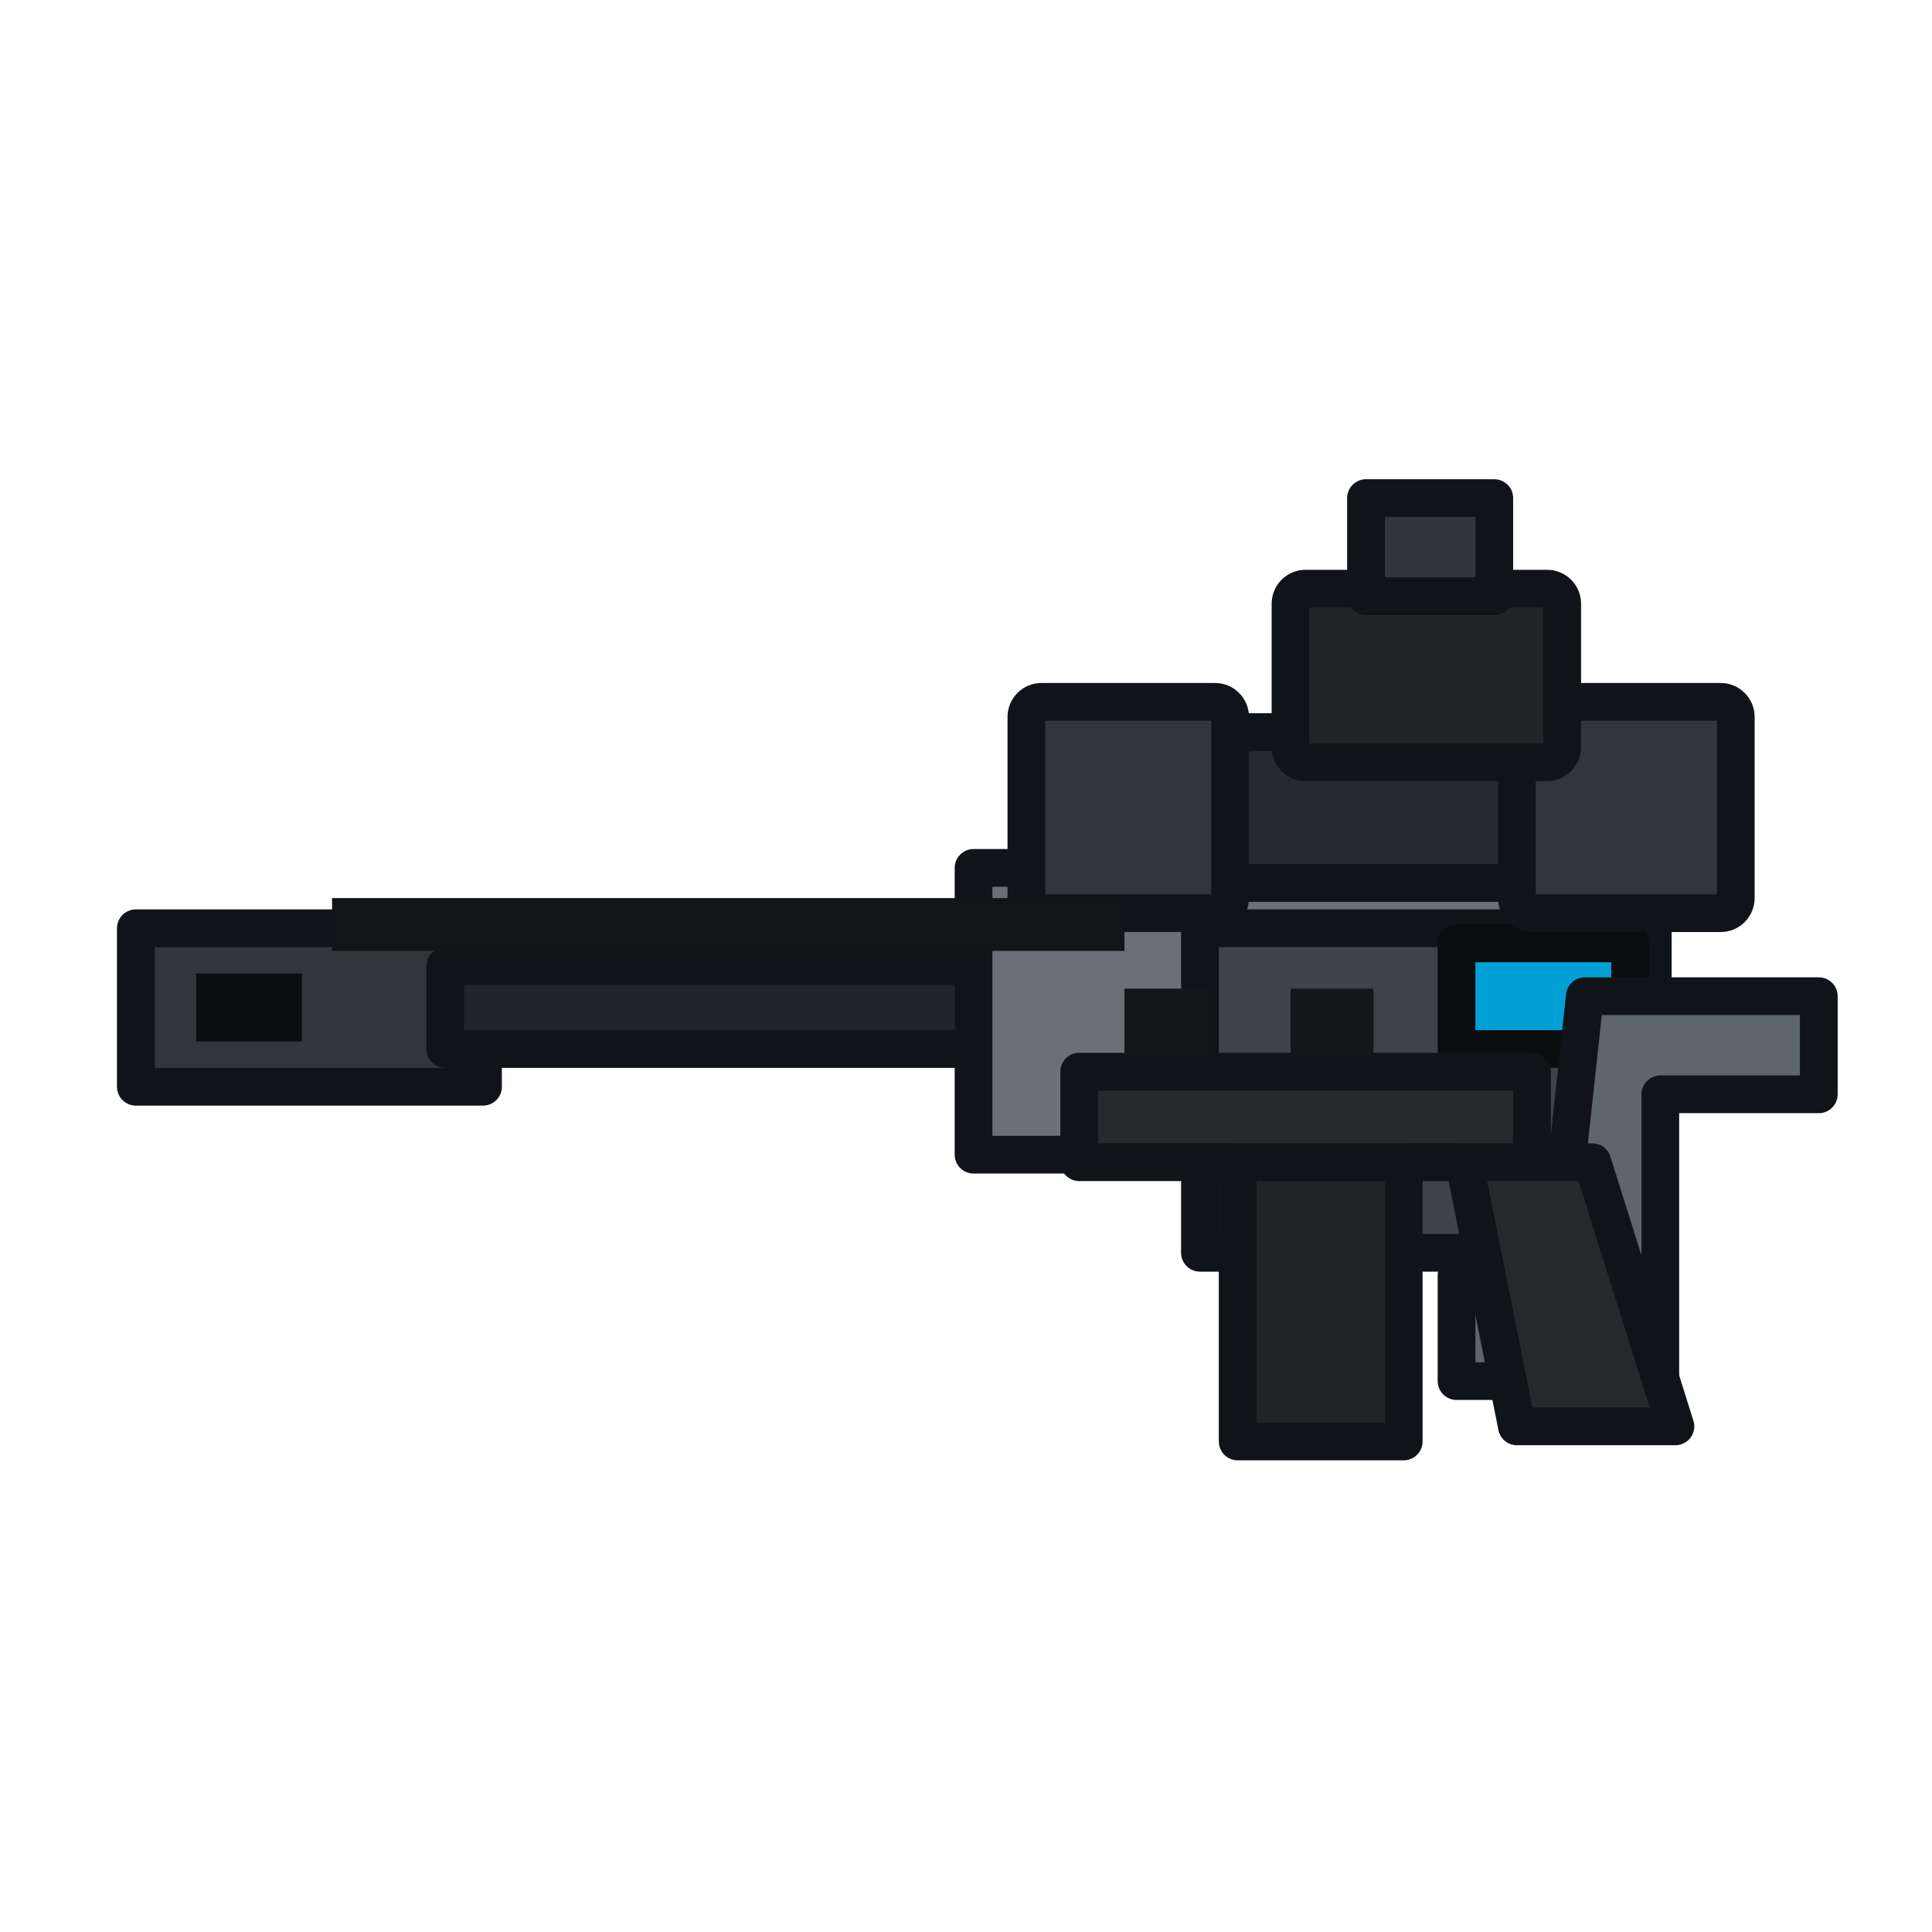
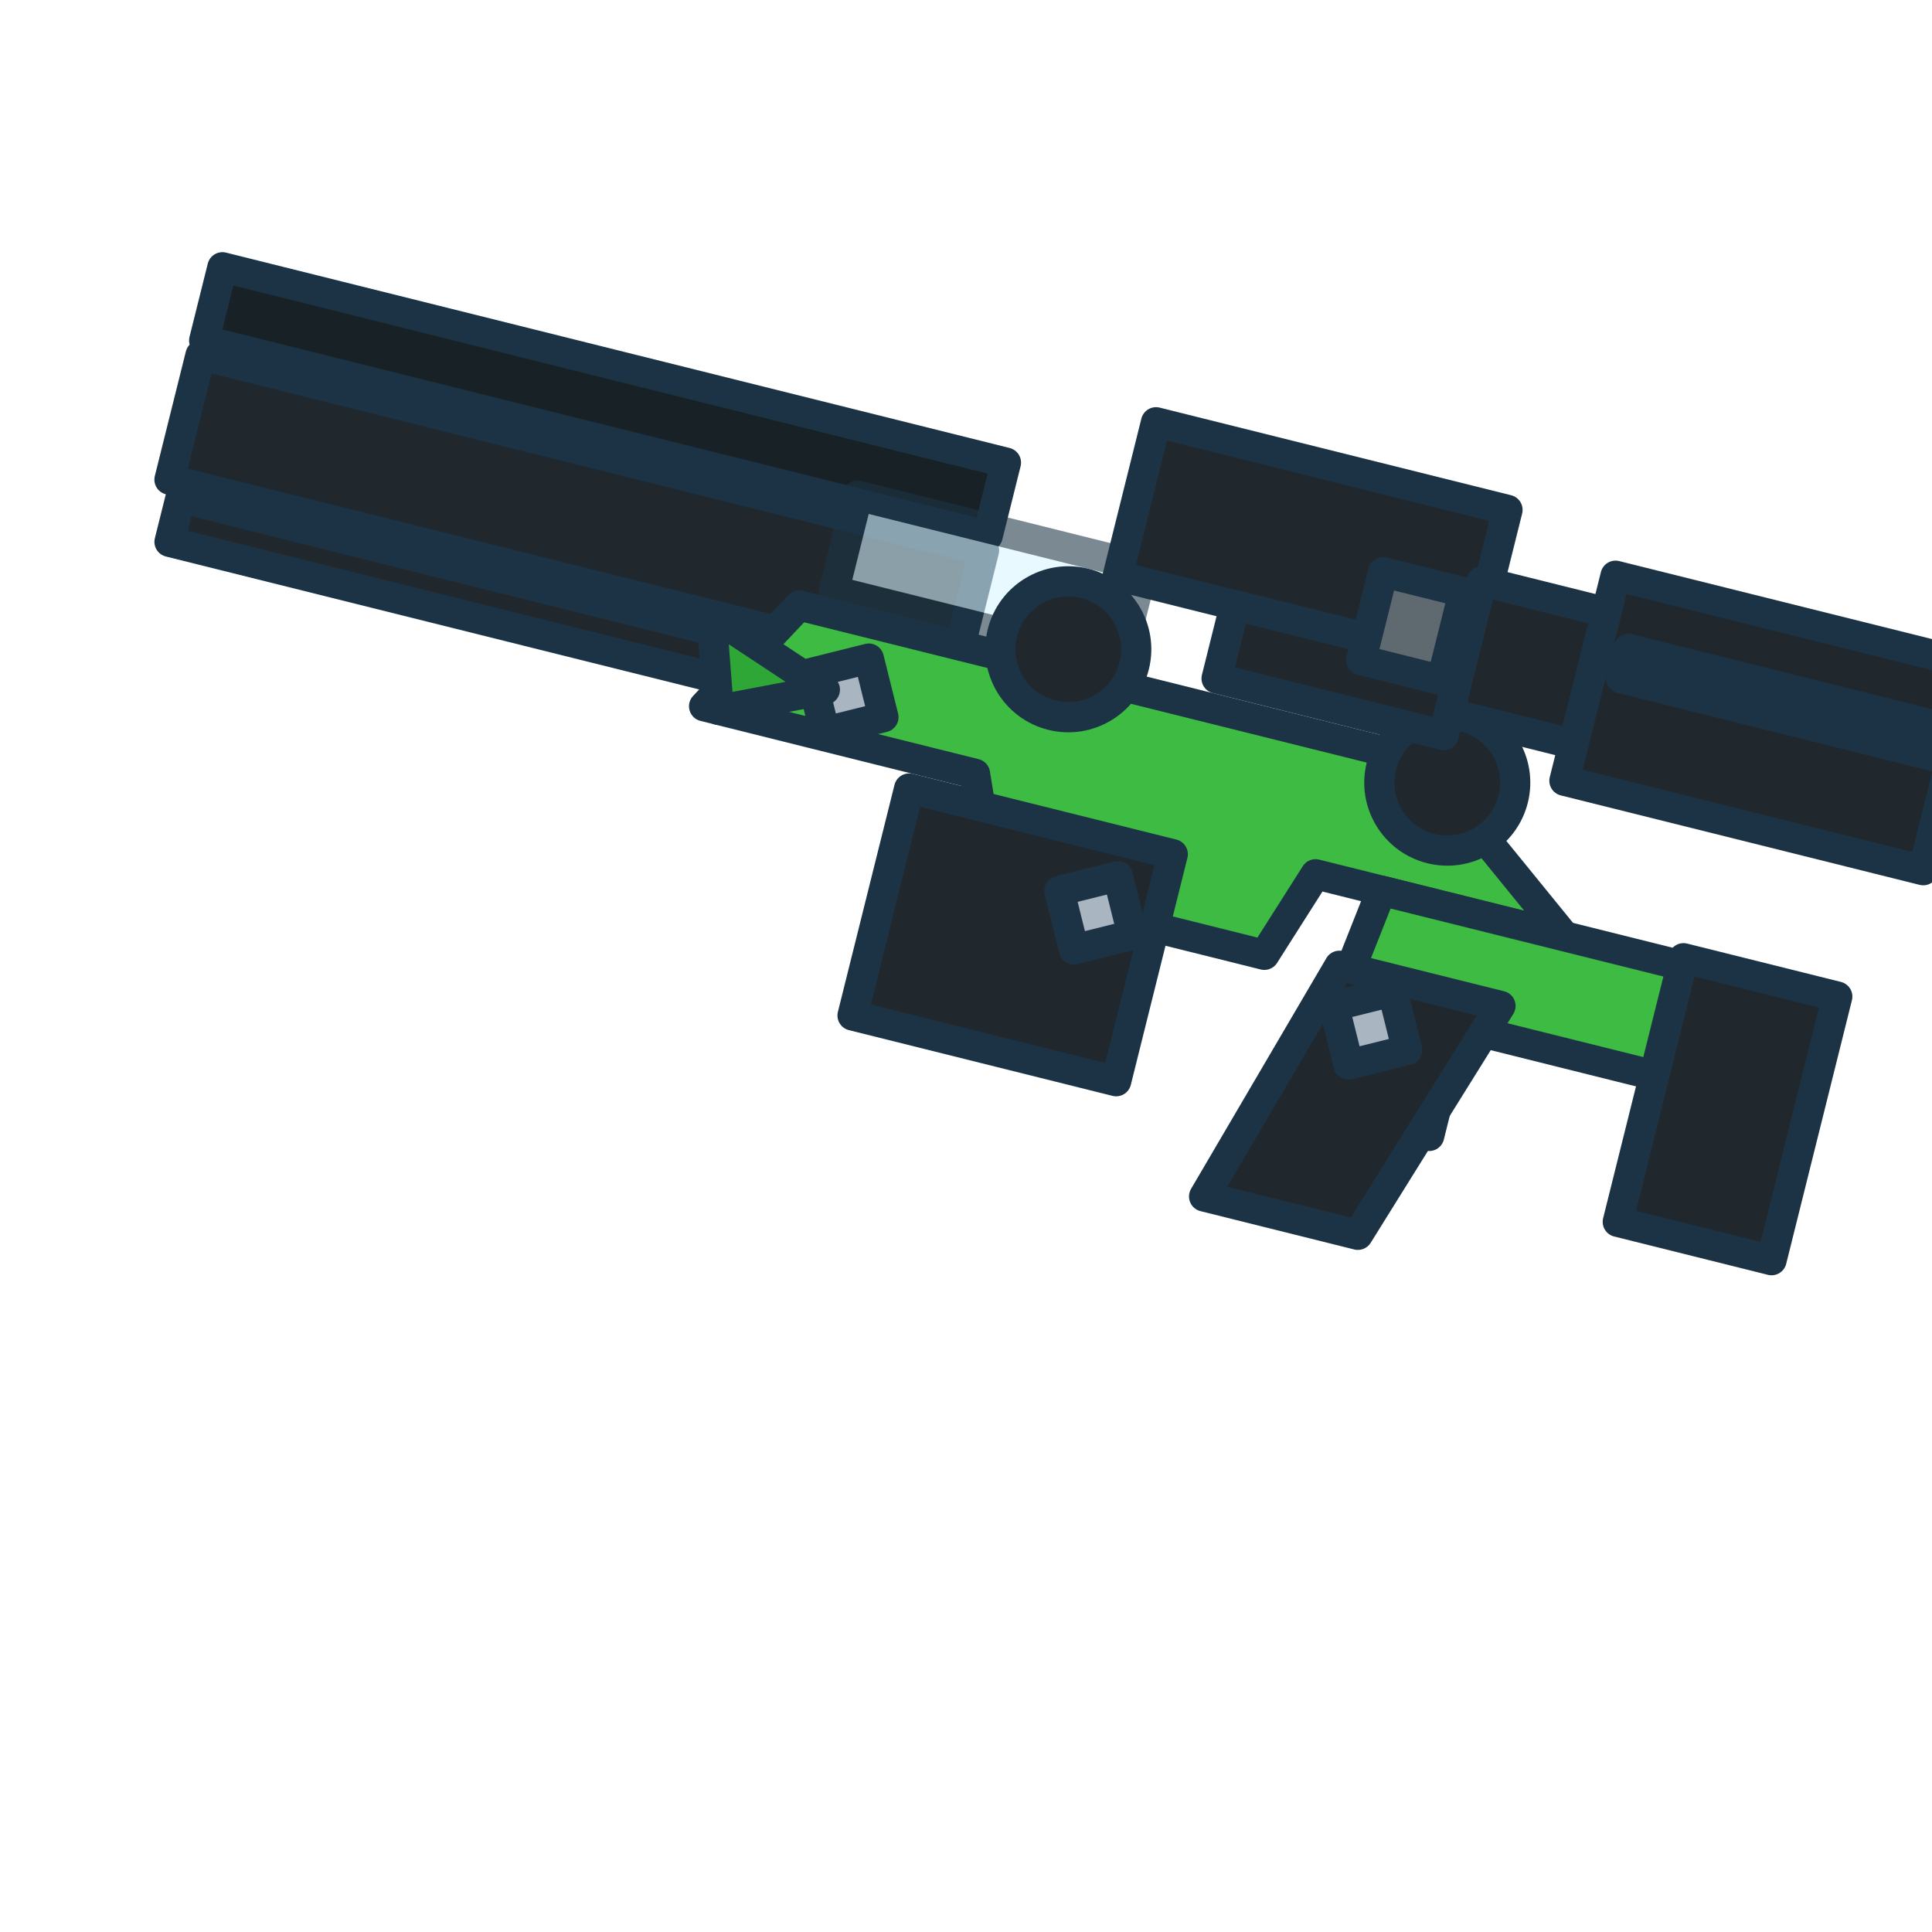
<svg xmlns="http://www.w3.org/2000/svg" viewBox="0 0 512 512" role="img" aria-label="무한사격장 favicon">
  <rect width="512" height="512" fill="#ffffff" />
-   <g transform="translate(36 176)" stroke="#101418" stroke-width="10" stroke-linejoin="round" stroke-linecap="round">
-     <rect x="0" y="70" width="92" height="42" fill="#30363a" />
-     <rect x="16" y="82" width="28" height="18" fill="#0b0d0e" stroke="none" />
-     <rect x="82" y="80" width="162" height="22" fill="#1f2528" />
-     <rect x="222" y="54" width="154" height="76" fill="#697076" />
-     <rect x="282" y="70" width="120" height="86" fill="#3d4448" />
-     <rect x="350" y="74" width="46" height="28" fill="#00a0d7" stroke="#0b0d0e" />
-     <rect x="250" y="108" width="120" height="24" fill="#252a2d" />
-     <rect x="292" y="132" width="44" height="74" fill="#1f2427" />
-     <path d="M384 88h62v26h-42v76h-54v-28h26z" fill="#5f666b" />
-     <path d="M352 132h34l22 70h-42z" fill="#24292c" />
-     <rect x="246" y="18" width="166" height="40" rx="4" fill="#242a2d" />
-     <rect x="236" y="10" width="54" height="56" rx="4" fill="#30363a" />
-     <rect x="366" y="10" width="58" height="56" rx="4" fill="#30363a" />
-     <rect x="306" y="-20" width="72" height="46" rx="4" fill="#202528" />
-     <rect x="326" y="-44" width="34" height="26" fill="#2f3538" />
-     <rect x="262" y="86" width="22" height="18" fill="#141719" stroke="none" />
-     <rect x="306" y="86" width="22" height="18" fill="#141719" stroke="none" />
-     <rect x="52" y="62" width="210" height="14" fill="#111517" stroke="none" />
+   <g transform="translate(20 104) rotate(14 236 152)" stroke="#1c3345" stroke-width="8" stroke-linejoin="round" stroke-linecap="round">
+     <rect x="0" y="44" width="214" height="34" fill="#20282d" />
+     <rect x="0" y="20" width="214" height="20" fill="#182126" />
+     <rect x="4" y="82" width="178" height="12" fill="#20282d" />
+     <rect x="178" y="38" width="78" height="26" fill="#d8f5ff" opacity="0.58" />
+     <path d="M170 70h170l48 36h-68l-8 24h-74l-12-28h-74z" fill="#3dbb42" />
+     <path d="M338 106h122v60h-34v-30h-60v30h-36z" fill="#3dbb42" />
+     <path d="M332 128h44l-22 68h-42z" fill="#20282d" />
+     <rect x="210" y="110" width="72" height="62" fill="#20282d" />
+     <rect x="420" y="104" width="42" height="72" fill="#20282d" />
+     <rect x="250" y="0" width="96" height="42" fill="#20282d" />
+     <rect x="344" y="20" width="36" height="36" fill="#20282d" />
+     <rect x="378" y="10" width="98" height="56" fill="#20282d" />
+     <rect x="386" y="28" width="88" height="8" fill="#33485a" />
+     <circle cx="242" cy="64" r="18" fill="#20282d" />
+     <circle cx="348" cy="74" r="18" fill="#20282d" />
+     <rect x="282" y="42" width="62" height="20" fill="#20282d" />
+     <rect x="318" y="24" width="22" height="24" fill="#5e6970" />
+     <rect x="180" y="82" width="16" height="16" transform="rotate(-28 188 90)" fill="#a9b5c0" />
+     <rect x="258" y="122" width="16" height="16" transform="rotate(-28 266 130)" fill="#a9b5c0" />
+     <rect x="336" y="134" width="16" height="16" transform="rotate(-28 344 142)" fill="#a9b5c0" />
+     <path d="M148 78l34 12-26 12z" fill="#2ea737" />
  </g>
</svg>
